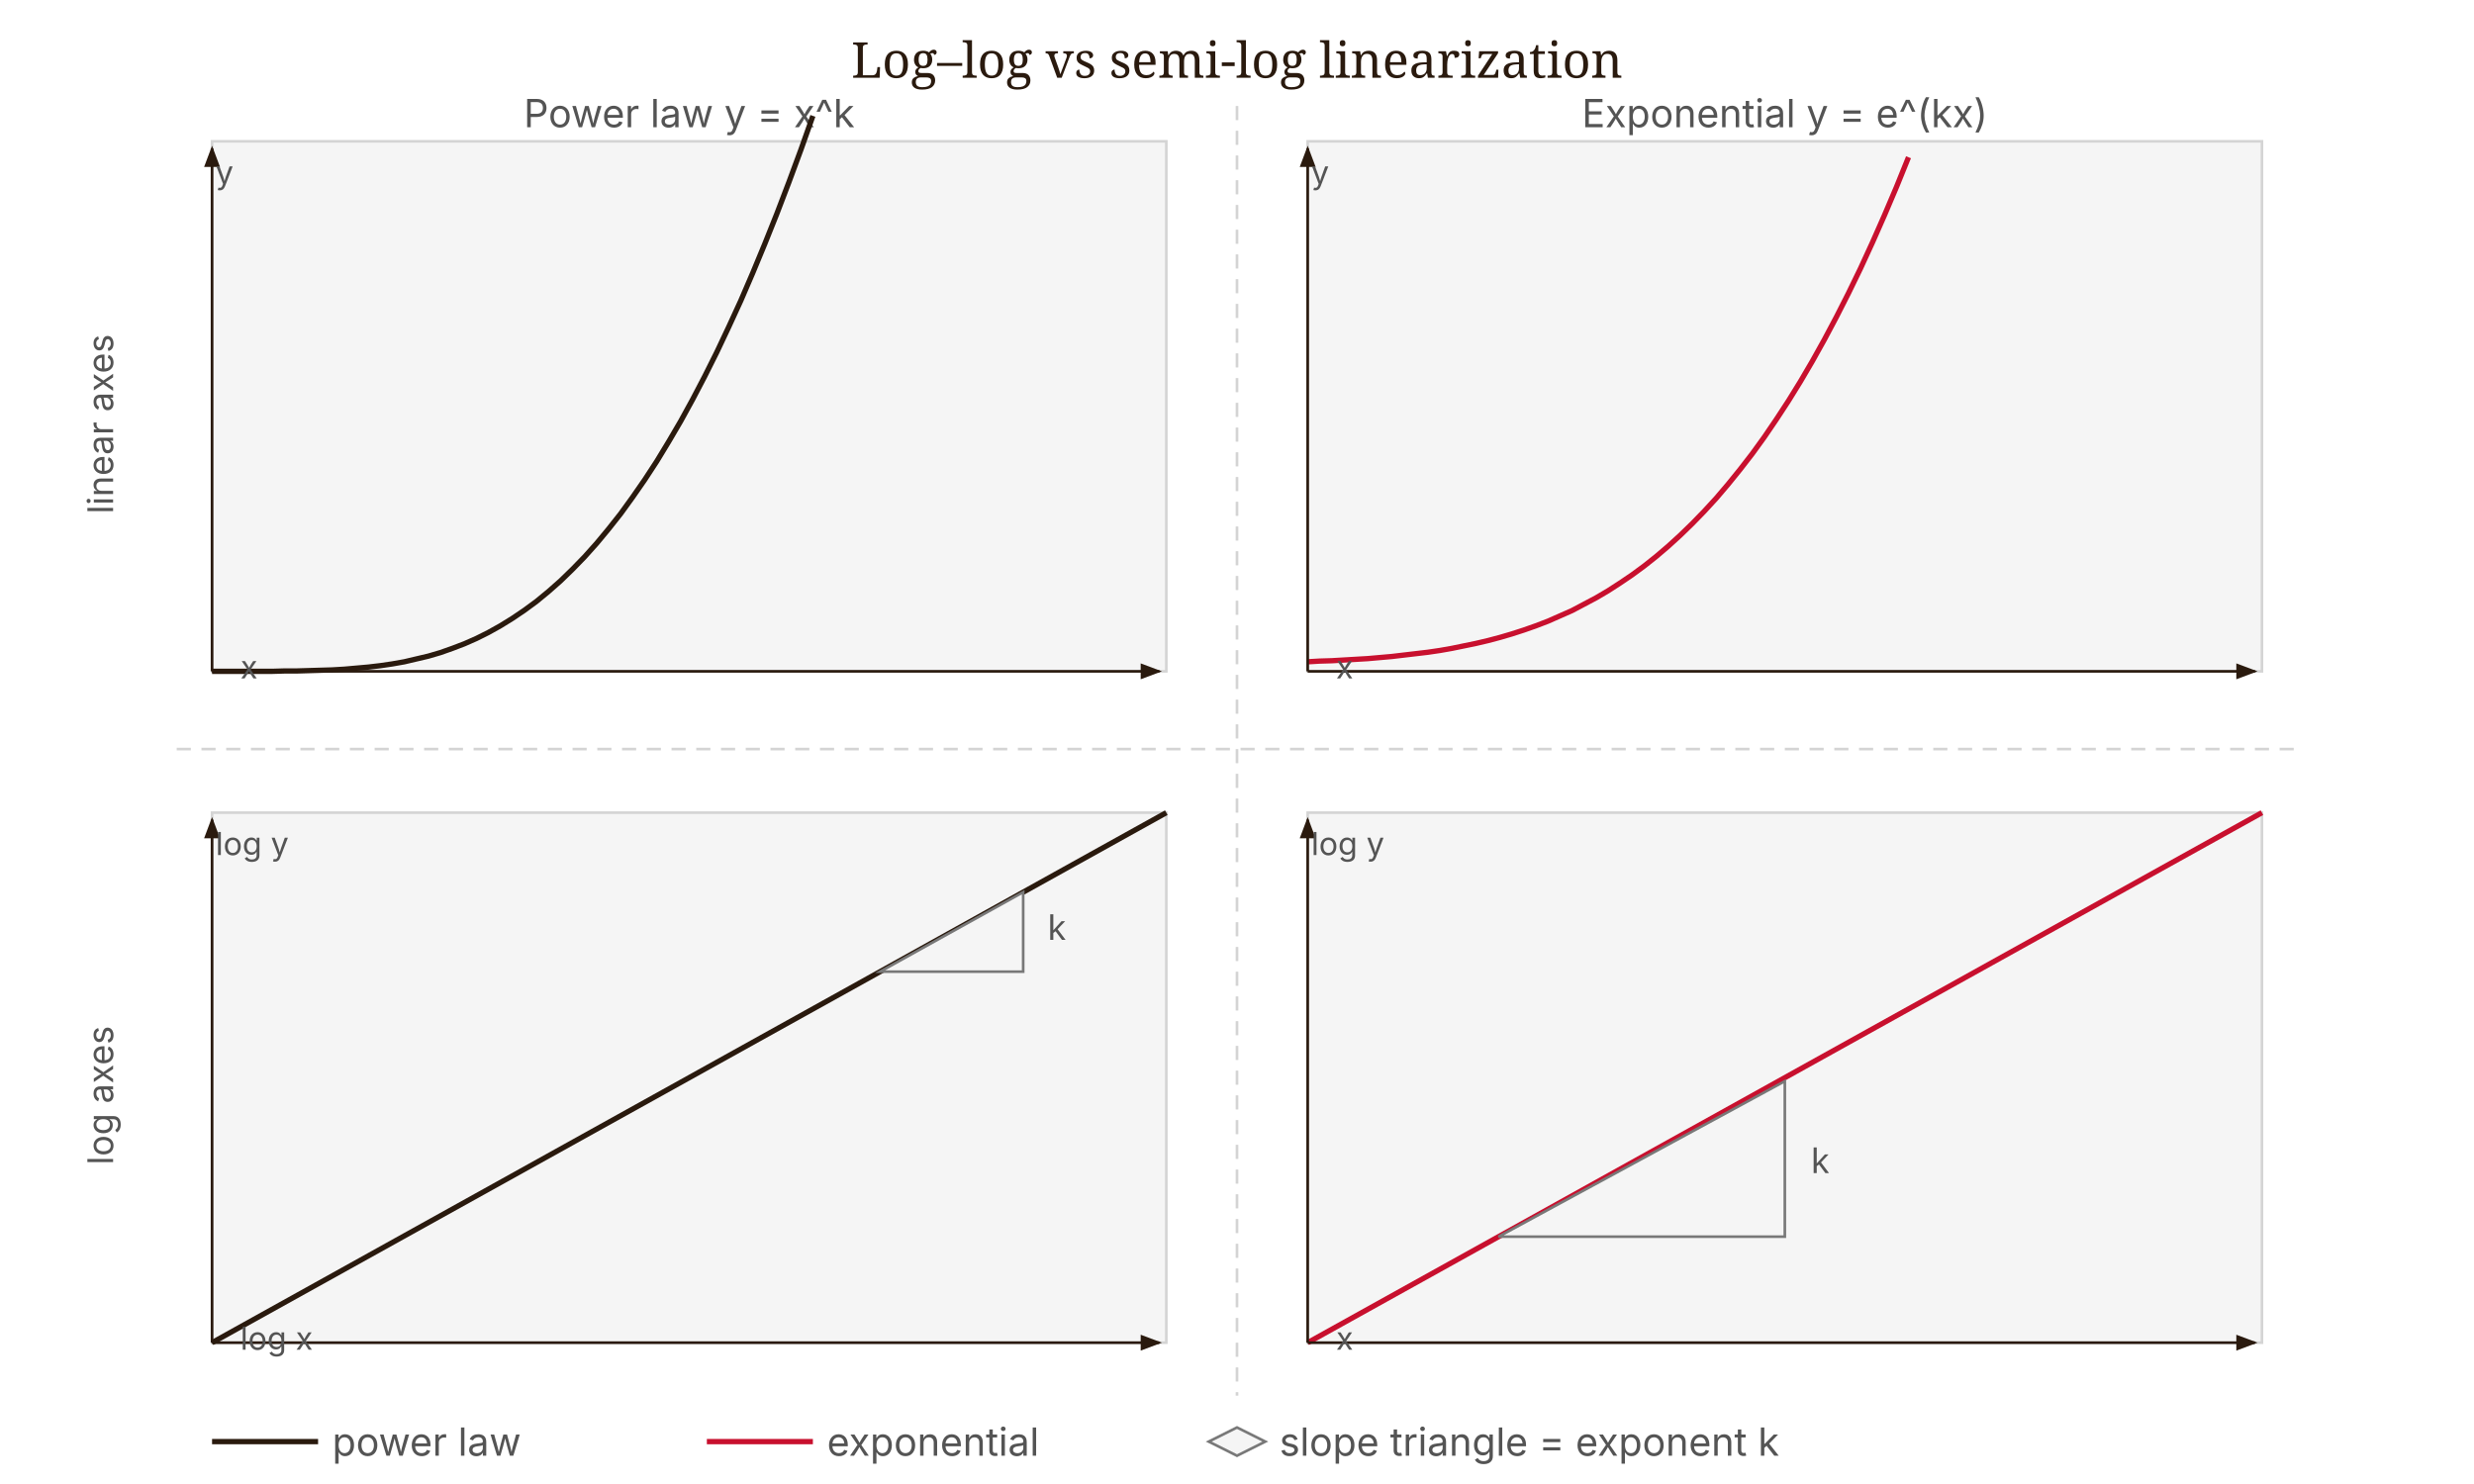
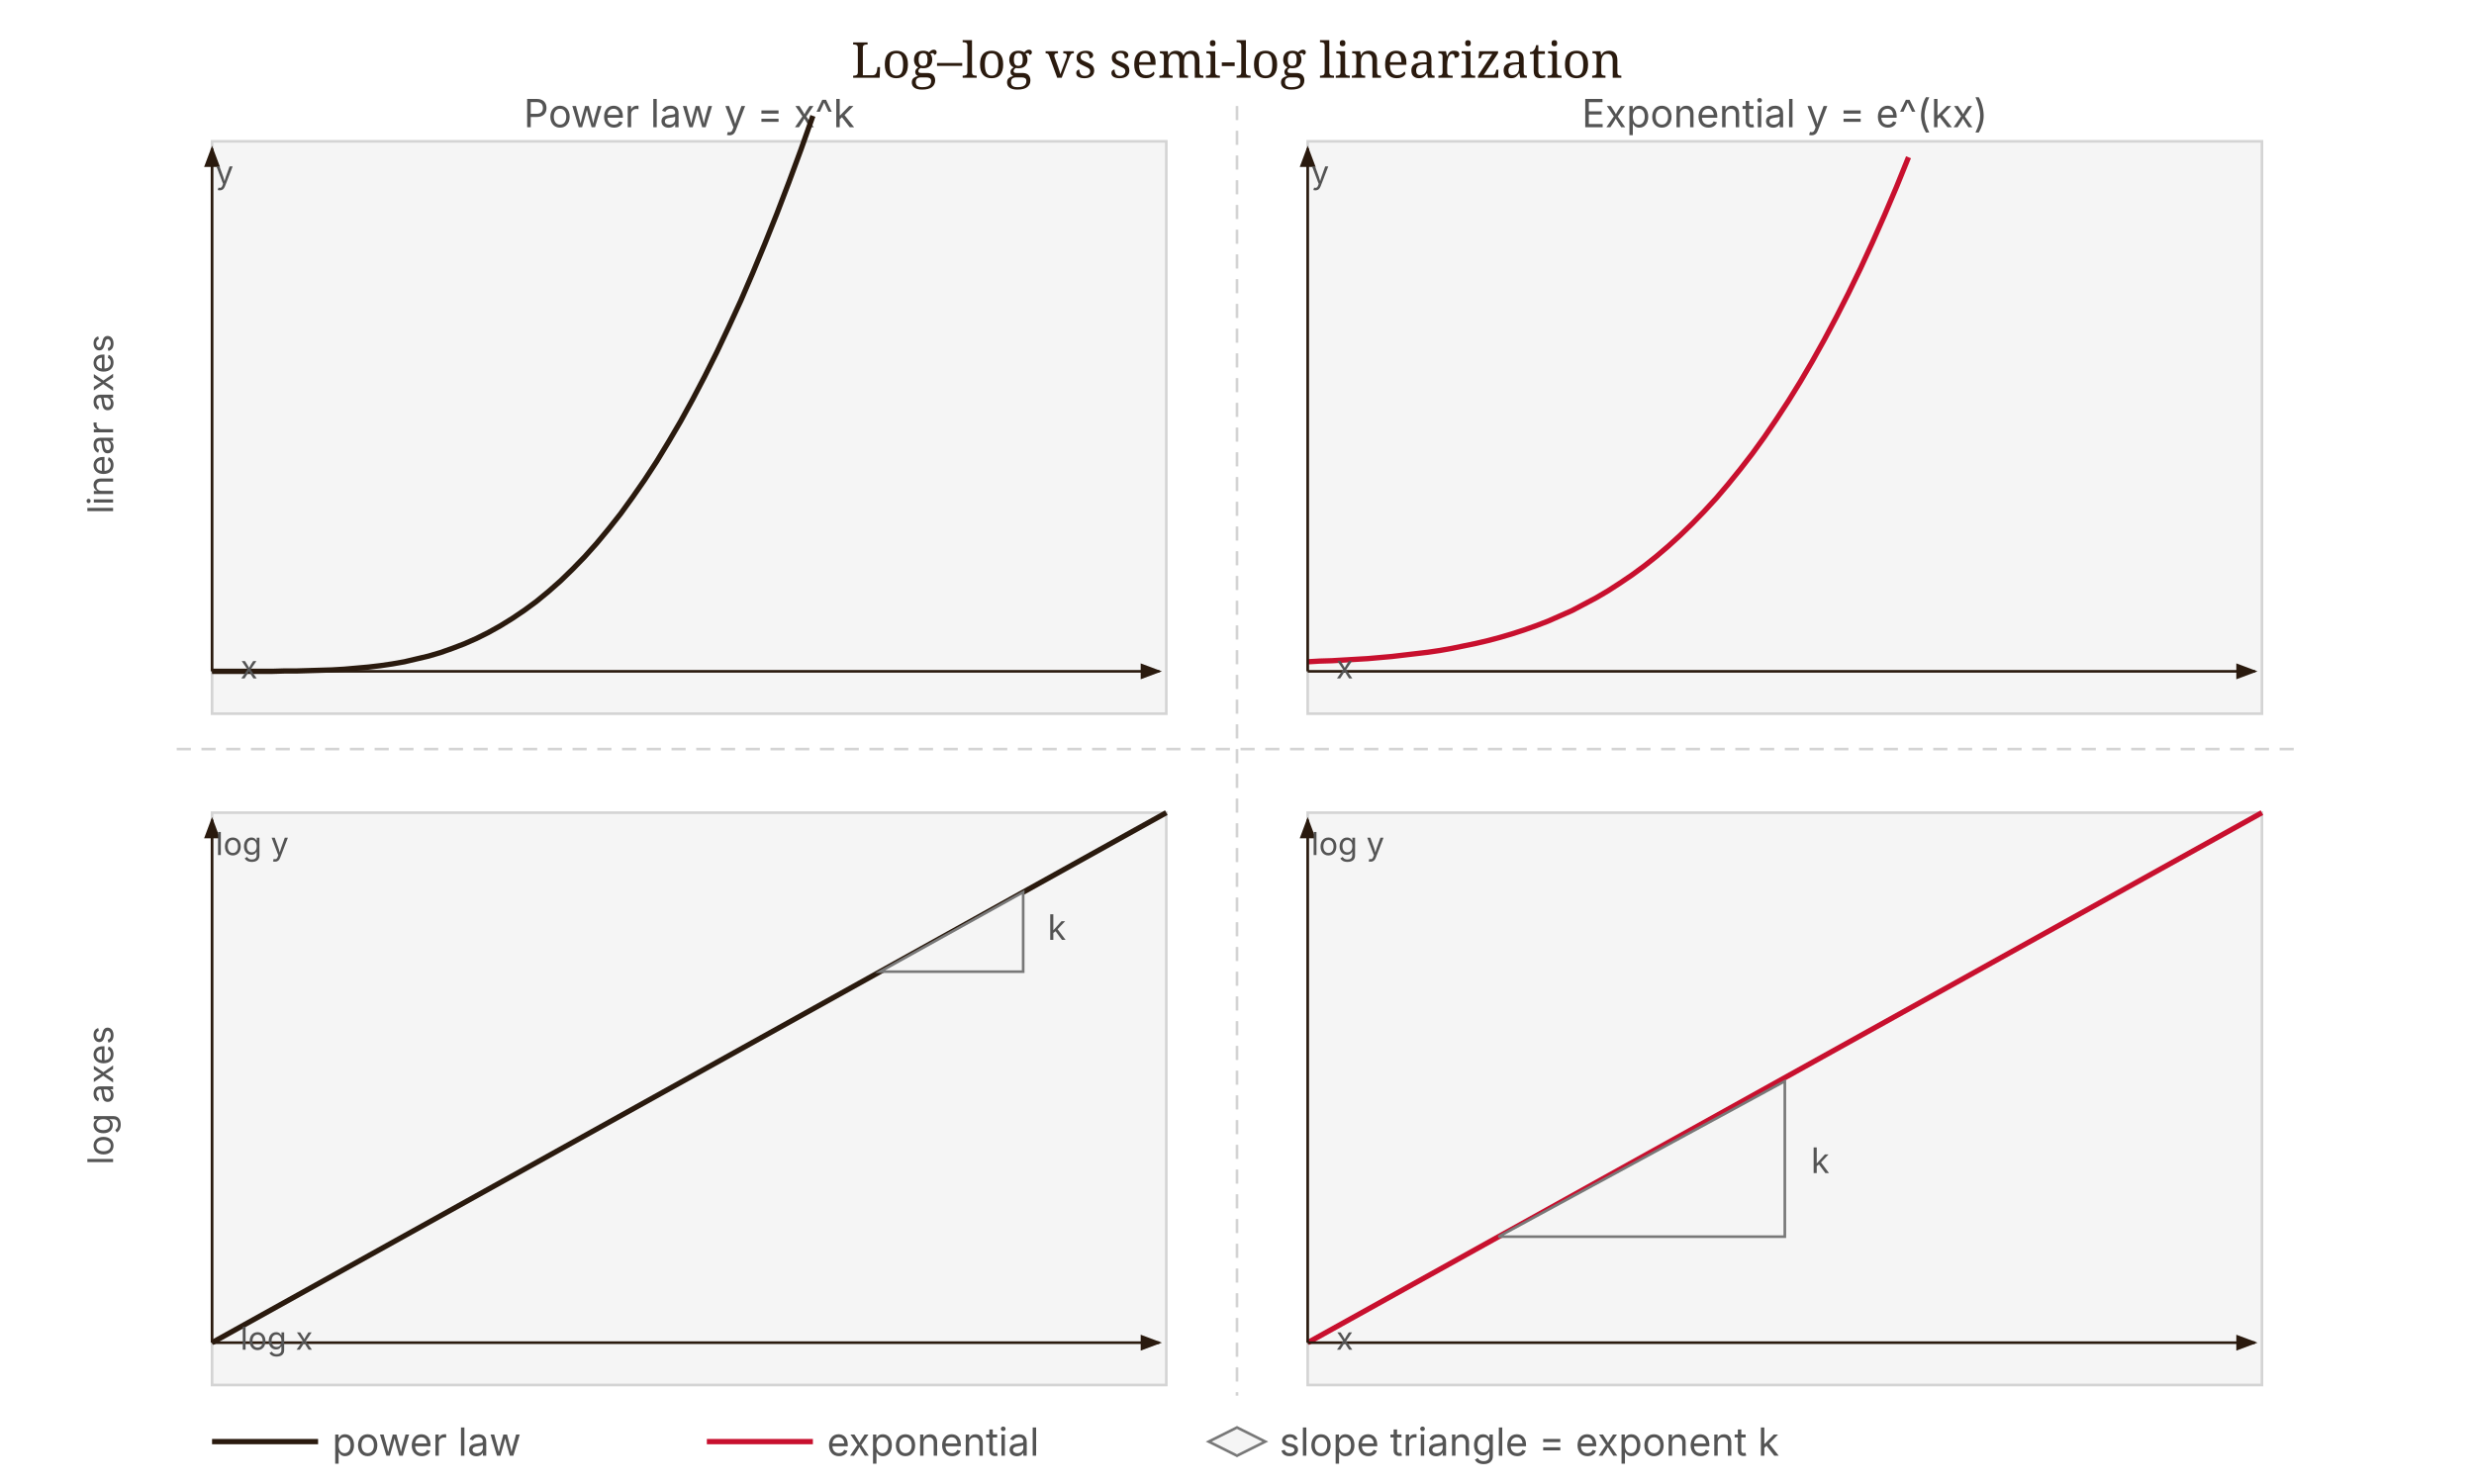
<svg xmlns="http://www.w3.org/2000/svg" viewBox="0 0 700 420" role="img" aria-labelledby="fig-title-01">
  <defs>
    <marker id="arrow01" markerWidth="8" markerHeight="6" refX="7" refY="3" orient="auto">
      <polygon points="0 0, 8 3, 0 6" fill="#2a1a0e" />
    </marker>
  </defs>
  <rect width="700" height="420" fill="#FFFFFF" />
  <text x="350" y="22" text-anchor="middle" font-family="'EB Garamond','Garamond',Georgia,serif" font-size="14" font-weight="400" fill="#2a1a0e">
    Log–log vs semi-log linearization
  </text>
-   <rect x="60" y="40" width="270" height="150" fill="#F5F5F5" stroke="#D4D4D4" stroke-width="0.75" />
-   <rect x="370" y="40" width="270" height="150" fill="#F5F5F5" stroke="#D4D4D4" stroke-width="0.75" />
+   <rect x="60" y="40" width="270" height="161.98" fill="#F5F5F5" stroke="#D4D4D4" stroke-width="0.75" />
+   <rect x="370" y="40" width="270" height="161.98" fill="#F5F5F5" stroke="#D4D4D4" stroke-width="0.75" />
  <text x="195" y="36" text-anchor="middle" font-family="'Inter',-apple-system,'Helvetica Neue',sans-serif" font-size="11" fill="#545454">
    Power law  y = x^k
  </text>
  <text x="505" y="36" text-anchor="middle" font-family="'Inter',-apple-system,'Helvetica Neue',sans-serif" font-size="11" fill="#545454">
    Exponential  y = e^(kx)
  </text>
  <text x="32" y="120" text-anchor="middle" transform="rotate(-90,32,120)" font-family="'Inter',-apple-system,'Helvetica Neue',sans-serif" font-size="10" fill="#545454">
    linear axes
  </text>
  <polyline fill="none" stroke="#2a1a0e" stroke-width="1.5" points="60.0,190.0 63.4,190.0 66.8,190.0 70.2,190.0 73.6,190.0 77.0,190.0 80.4,189.9 83.8,189.9 87.2,189.8 90.6,189.7 94.0,189.6 97.4,189.4 100.8,189.1 104.2,188.8 107.6,188.4 111.0,187.9 114.4,187.3 117.8,186.5 121.2,185.7 124.6,184.7 128.0,183.5 131.4,182.2 134.8,180.7 138.2,179.0 141.6,177.1 145.0,175.0 148.4,172.7 151.8,170.2 155.2,167.4 158.6,164.4 162.0,161.1 165.4,157.6 168.8,153.8 172.2,149.7 175.6,145.4 179.0,140.7 182.4,135.8 185.8,130.6 189.2,125.0 192.6,119.2 196.0,113.0 199.4,106.5 202.8,99.7 206.2,92.5 209.6,85.1 213.0,77.2 216.4,69.0 219.8,60.5 223.2,51.6 226.6,42.4 230.0,32.8" />
  <polyline fill="none" stroke="#C8102E" stroke-width="1.5" points="370.0,187.3 373.4,187.1 376.8,187.0 380.2,186.8 383.6,186.6 387.0,186.4 390.4,186.1 393.8,185.8 397.2,185.4 400.6,185.0 404.0,184.6 407.4,184.1 410.8,183.5 414.2,182.8 417.6,182.1 421.0,181.3 424.4,180.4 427.8,179.4 431.2,178.3 434.6,177.1 438.0,175.8 441.4,174.3 444.8,172.8 448.2,171.0 451.6,169.2 455.0,167.2 458.4,165.0 461.8,162.7 465.2,160.2 468.6,157.5 472.0,154.6 475.4,151.5 478.8,148.2 482.2,144.7 485.6,141.0 489.0,137.0 492.4,132.8 495.8,128.4 499.2,123.7 502.6,118.7 506.0,113.5 509.4,108.0 512.8,102.2 516.2,96.1 519.6,89.7 523.0,83.0 526.4,76.0 529.8,68.6 533.2,60.9 536.6,52.9 540.0,44.5" />
-   <rect x="60" y="230" width="270" height="150" fill="#F5F5F5" stroke="#D4D4D4" stroke-width="0.75" />
-   <rect x="370" y="230" width="270" height="150" fill="#F5F5F5" stroke="#D4D4D4" stroke-width="0.75" />
+   <rect x="60" y="230" width="270" height="161.98" fill="#F5F5F5" stroke="#D4D4D4" stroke-width="0.75" />
+   <rect x="370" y="230" width="270" height="161.98" fill="#F5F5F5" stroke="#D4D4D4" stroke-width="0.75" />
  <text x="32" y="310" text-anchor="middle" transform="rotate(-90,32,310)" font-family="'Inter',-apple-system,'Helvetica Neue',sans-serif" font-size="10" fill="#545454">
    log axes
  </text>
  <line x1="60" y1="380" x2="330" y2="230" stroke="#2a1a0e" stroke-width="1.5" />
  <polygon points="249,275 289.5,275 289.5,252.5" fill="#F5F5F5" stroke="#787878" stroke-width="0.75" />
  <text x="296" y="266" font-family="'JetBrains Mono','Fira Code','Courier New',monospace" font-size="10" fill="#545454">k</text>
  <line x1="370" y1="380" x2="640" y2="230" stroke="#C8102E" stroke-width="1.5" />
  <polygon points="424,350 505,350 505,306" fill="#F5F5F5" stroke="#787878" stroke-width="0.75" />
  <text x="512" y="332" font-family="'JetBrains Mono','Fira Code','Courier New',monospace" font-size="10" fill="#545454">k</text>
  <line x1="50" y1="212" x2="650" y2="212" stroke="#D4D4D4" stroke-width="0.75" stroke-dasharray="4 3" />
  <line x1="350" y1="30" x2="350" y2="395" stroke="#D4D4D4" stroke-width="0.75" stroke-dasharray="4 3" />
  <line x1="60" y1="190" x2="60" y2="42" stroke="#2a1a0e" stroke-width="0.75" marker-end="url(#arrow01)" />
  <line x1="60" y1="190" x2="328" y2="190" stroke="#2a1a0e" stroke-width="0.75" marker-end="url(#arrow01)" />
  <text x="68" y="192" font-family="'Inter',-apple-system,'Helvetica Neue',sans-serif" font-size="9" fill="#545454">x</text>
  <text x="61" y="52" font-family="'Inter',-apple-system,'Helvetica Neue',sans-serif" font-size="9" fill="#545454">y</text>
  <line x1="370" y1="190" x2="370" y2="42" stroke="#2a1a0e" stroke-width="0.75" marker-end="url(#arrow01)" />
  <line x1="370" y1="190" x2="638" y2="190" stroke="#2a1a0e" stroke-width="0.75" marker-end="url(#arrow01)" />
  <text x="378" y="192" font-family="'Inter',-apple-system,'Helvetica Neue',sans-serif" font-size="9" fill="#545454">x</text>
  <text x="371" y="52" font-family="'Inter',-apple-system,'Helvetica Neue',sans-serif" font-size="9" fill="#545454">y</text>
  <line x1="60" y1="380" x2="60" y2="232" stroke="#2a1a0e" stroke-width="0.75" marker-end="url(#arrow01)" />
  <line x1="60" y1="380" x2="328" y2="380" stroke="#2a1a0e" stroke-width="0.75" marker-end="url(#arrow01)" />
  <text x="68" y="382" font-family="'Inter',-apple-system,'Helvetica Neue',sans-serif" font-size="9" fill="#545454">log x</text>
  <text x="61" y="242" font-family="'Inter',-apple-system,'Helvetica Neue',sans-serif" font-size="9" fill="#545454">log y</text>
  <line x1="370" y1="380" x2="370" y2="232" stroke="#2a1a0e" stroke-width="0.75" marker-end="url(#arrow01)" />
  <line x1="370" y1="380" x2="638" y2="380" stroke="#2a1a0e" stroke-width="0.75" marker-end="url(#arrow01)" />
  <text x="378" y="382" font-family="'Inter',-apple-system,'Helvetica Neue',sans-serif" font-size="9" fill="#545454">x</text>
  <text x="371" y="242" font-family="'Inter',-apple-system,'Helvetica Neue',sans-serif" font-size="9" fill="#545454">log y</text>
  <line x1="60" y1="408" x2="90" y2="408" stroke="#2a1a0e" stroke-width="1.5" />
  <text x="94" y="412" font-family="'Inter',-apple-system,'Helvetica Neue',sans-serif" font-size="11" fill="#545454">power law</text>
  <line x1="200" y1="408" x2="230" y2="408" stroke="#C8102E" stroke-width="1.5" />
  <text x="234" y="412" font-family="'Inter',-apple-system,'Helvetica Neue',sans-serif" font-size="11" fill="#545454">exponential</text>
  <polygon points="350,404 358,408 350,412 342,408" fill="#F5F5F5" stroke="#787878" stroke-width="0.75" />
  <text x="362" y="412" font-family="'Inter',-apple-system,'Helvetica Neue',sans-serif" font-size="11" fill="#545454">slope triangle = exponent k</text>
</svg>
